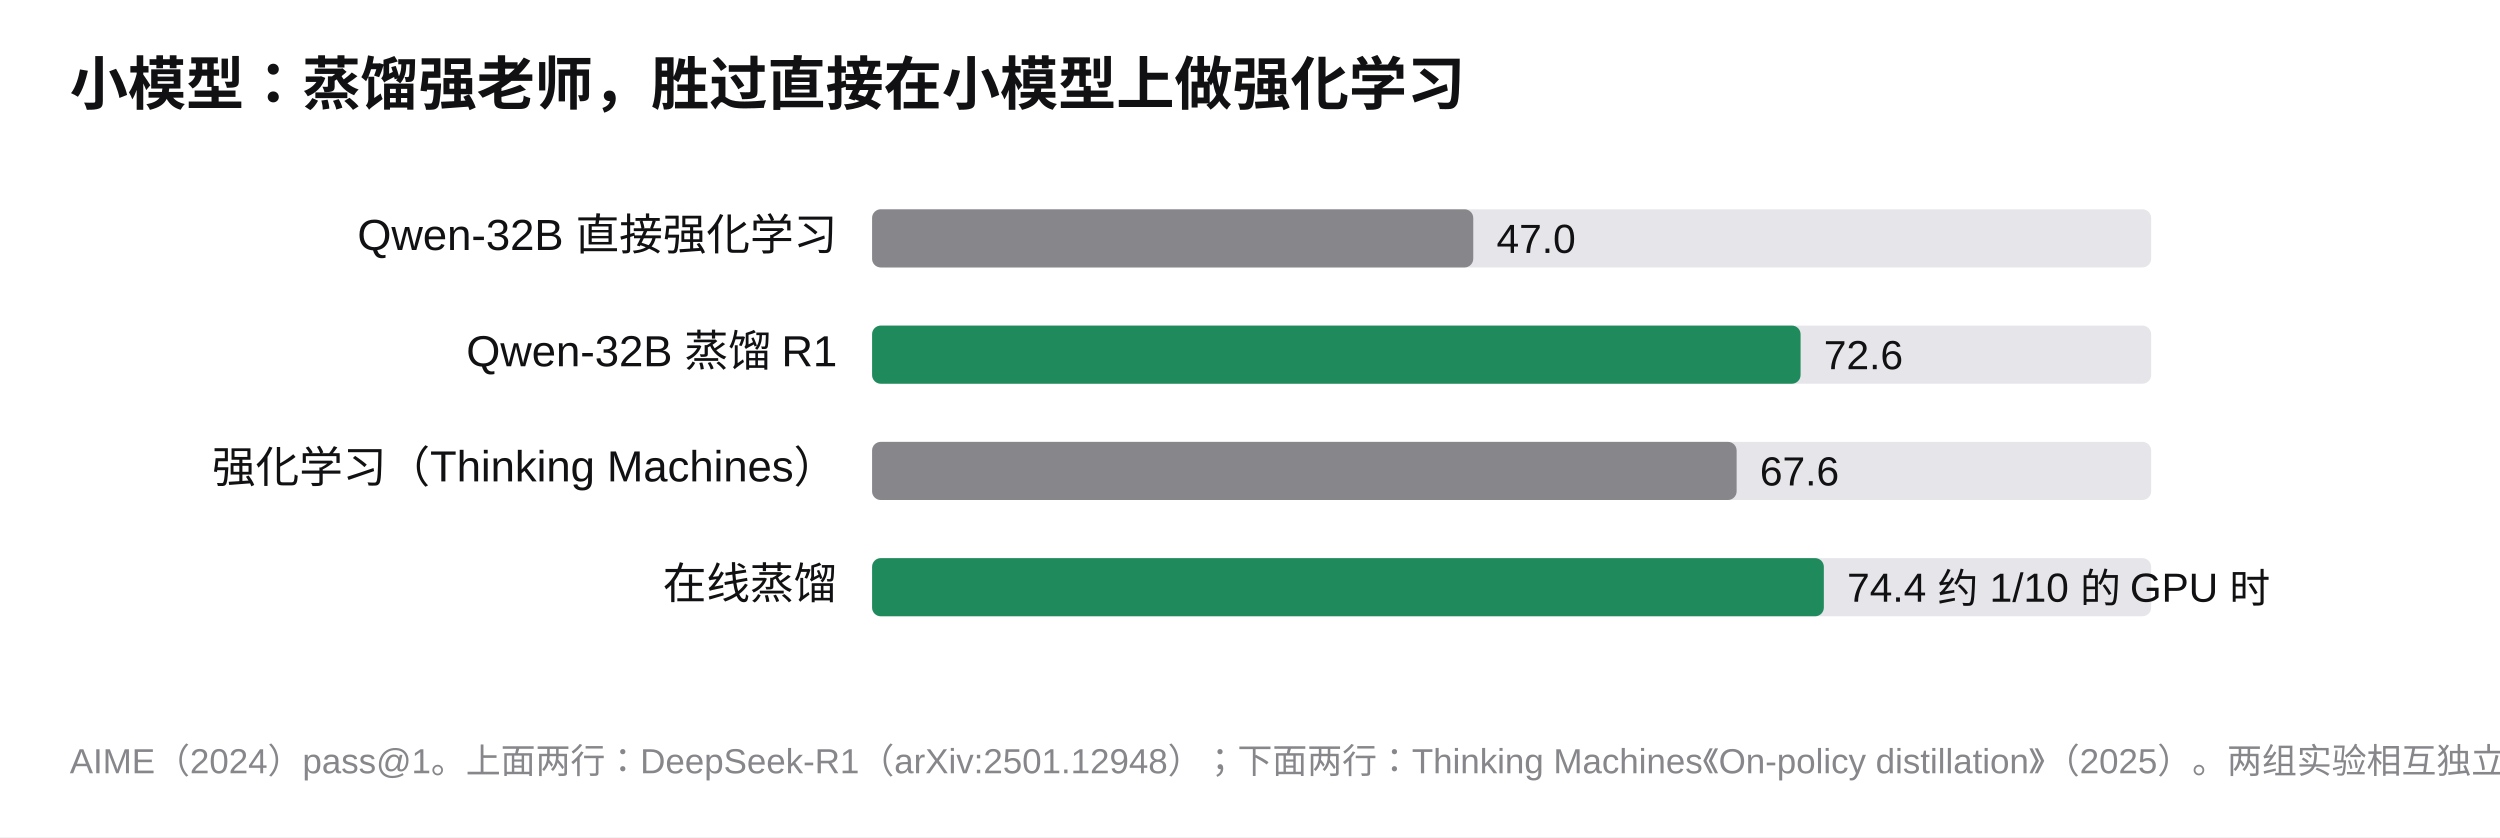
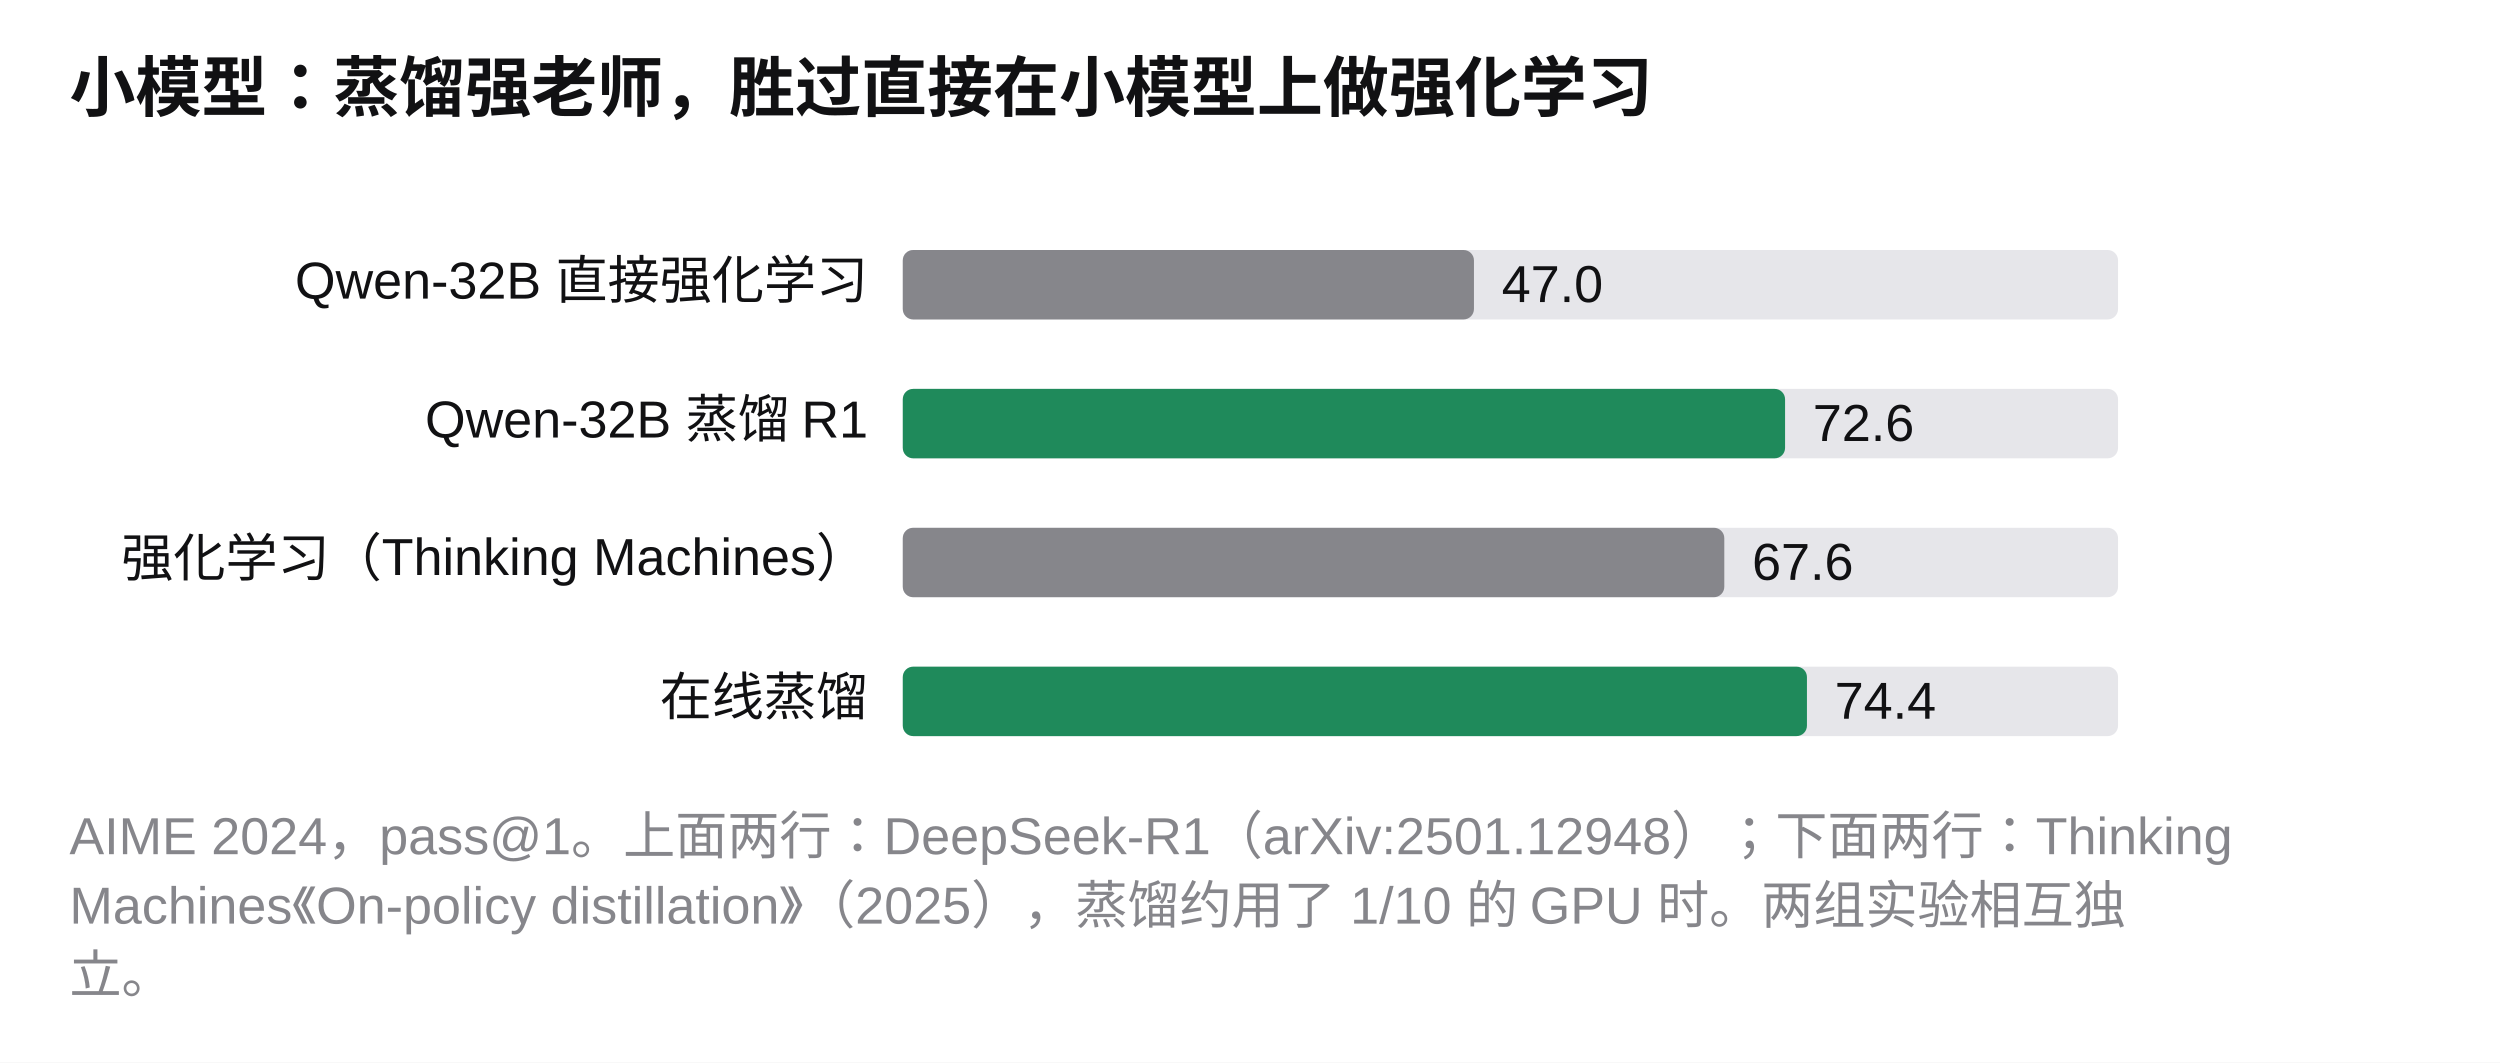
- <svg xmlns="http://www.w3.org/2000/svg" viewBox="0 0 860 288" width="860" height="288" font-family="-apple-system, 'PingFang SC', 'Noto Sans SC', 'Helvetica Neue', Arial, sans-serif">
-   <rect width="860" height="288" fill="#FFFFFF" />
-   <text x="24.0" y="36.0" font-size="20" fill="#111113" text-anchor="start" font-weight="600">小模型：蒸馏强老师，胜过直接在小模型上做强化学习</text>
-   <text x="288.0" y="86.0" font-size="15" fill="#111113" text-anchor="end" font-weight="400">Qwen-32B 直接强化学习</text>
-   <rect x="300.0" y="72.0" width="440.0" height="20.0" rx="3" fill="#E6E6EA" fill-opacity="1" stroke="none" stroke-width="0" />
-   <rect x="300.0" y="72.0" width="206.8" height="20.0" rx="3" fill="#86868B" fill-opacity="1" stroke="none" stroke-width="0" />
-   <text x="514.8" y="87.0" font-size="14" fill="#111113" text-anchor="start" font-weight="400">47.0</text>
-   <text x="288.0" y="126.0" font-size="15" fill="#111113" text-anchor="end" font-weight="400">Qwen-32B 蒸馏 R1</text>
-   <rect x="300.0" y="112.0" width="440.0" height="20.0" rx="3" fill="#E6E6EA" fill-opacity="1" stroke="none" stroke-width="0" />
-   <rect x="300.0" y="112.0" width="319.4" height="20.0" rx="3" fill="#1F8A5B" fill-opacity="1" stroke="none" stroke-width="0" />
-   <text x="627.4" y="127.0" font-size="14" fill="#111113" text-anchor="start" font-weight="400">72.6</text>
-   <text x="288.0" y="166.0" font-size="15" fill="#111113" text-anchor="end" font-weight="400">强化学习（Thinking Machines）</text>
-   <rect x="300.0" y="152.0" width="440.0" height="20.0" rx="3" fill="#E6E6EA" fill-opacity="1" stroke="none" stroke-width="0" />
-   <rect x="300.0" y="152.0" width="297.4" height="20.0" rx="3" fill="#86868B" fill-opacity="1" stroke="none" stroke-width="0" />
-   <text x="605.4" y="167.0" font-size="14" fill="#111113" text-anchor="start" font-weight="400">67.6</text>
-   <text x="288.0" y="206.0" font-size="15" fill="#111113" text-anchor="end" font-weight="400">在线蒸馏</text>
-   <rect x="300.0" y="192.0" width="440.0" height="20.0" rx="3" fill="#E6E6EA" fill-opacity="1" stroke="none" stroke-width="0" />
-   <rect x="300.0" y="192.0" width="327.4" height="20.0" rx="3" fill="#1F8A5B" fill-opacity="1" stroke="none" stroke-width="0" />
-   <text x="635.4" y="207.0" font-size="14" fill="#111113" text-anchor="start" font-weight="400">74.4  约 1/10 的 GPU 时</text>
-   <text x="24.0" y="266.0" font-size="12" fill="#86868B" text-anchor="start" font-weight="400">AIME（2024）pass@1。上面两行：DeepSeek-R1（arXiv:2501.12948）；下面两行：Thinking Machines《On-policy distillation》（2025）。两组实验相互独立。</text>
+ <svg xmlns="http://www.w3.org/2000/svg" viewBox="0 0 720 306" width="720" height="306" font-family="-apple-system, 'PingFang SC', 'Noto Sans SC', 'Helvetica Neue', Arial, sans-serif">
+   <rect width="720" height="306" fill="#FFFFFF" />
+   <text x="20.0" y="32.0" font-size="19" fill="#111113" text-anchor="start" font-weight="600">小模型：蒸馏强老师，胜过直接在小模型上做强化学习</text>
+   <text x="250.0" y="86.0" font-size="15" fill="#111113" text-anchor="end" font-weight="400">Qwen-32B 直接强化学习</text>
+   <rect x="260.0" y="72.0" width="350.0" height="20.0" rx="3" fill="#E6E6EA" fill-opacity="1" stroke="none" stroke-width="0" />
+   <rect x="260.0" y="72.0" width="164.5" height="20.0" rx="3" fill="#86868B" fill-opacity="1" stroke="none" stroke-width="0" />
+   <text x="432.5" y="87.0" font-size="15" fill="#111113" text-anchor="start" font-weight="400">47.0</text>
+   <text x="250.0" y="126.0" font-size="15" fill="#111113" text-anchor="end" font-weight="400">Qwen-32B 蒸馏 R1</text>
+   <rect x="260.0" y="112.0" width="350.0" height="20.0" rx="3" fill="#E6E6EA" fill-opacity="1" stroke="none" stroke-width="0" />
+   <rect x="260.0" y="112.0" width="254.1" height="20.0" rx="3" fill="#1F8A5B" fill-opacity="1" stroke="none" stroke-width="0" />
+   <text x="522.1" y="127.0" font-size="15" fill="#111113" text-anchor="start" font-weight="400">72.6</text>
+   <text x="250.0" y="166.0" font-size="15" fill="#111113" text-anchor="end" font-weight="400">强化学习（Thinking Machines）</text>
+   <rect x="260.0" y="152.0" width="350.0" height="20.0" rx="3" fill="#E6E6EA" fill-opacity="1" stroke="none" stroke-width="0" />
+   <rect x="260.0" y="152.0" width="236.6" height="20.0" rx="3" fill="#86868B" fill-opacity="1" stroke="none" stroke-width="0" />
+   <text x="504.6" y="167.0" font-size="15" fill="#111113" text-anchor="start" font-weight="400">67.6</text>
+   <text x="250.0" y="206.0" font-size="15" fill="#111113" text-anchor="end" font-weight="400">在线蒸馏</text>
+   <rect x="260.0" y="192.0" width="350.0" height="20.0" rx="3" fill="#E6E6EA" fill-opacity="1" stroke="none" stroke-width="0" />
+   <rect x="260.0" y="192.0" width="260.4" height="20.0" rx="3" fill="#1F8A5B" fill-opacity="1" stroke="none" stroke-width="0" />
+   <text x="528.4" y="207.0" font-size="15" fill="#111113" text-anchor="start" font-weight="400">74.4</text>
+   <text x="20.0" y="246.0" font-size="15" fill="#86868B" text-anchor="start" font-weight="400">AIME 2024，pass@1。上面两行：DeepSeek-R1（arXiv:2501.12948）；下面两行：Thinking</text>
+   <text x="20.0" y="266.0" font-size="15" fill="#86868B" text-anchor="start" font-weight="400">Machines《On-policy distillation》（2025），蒸馏约用了 1/10 的 GPU 时。两组实验相互独</text>
+   <text x="20.0" y="286.0" font-size="15" fill="#86868B" text-anchor="start" font-weight="400">立。</text>
</svg>
